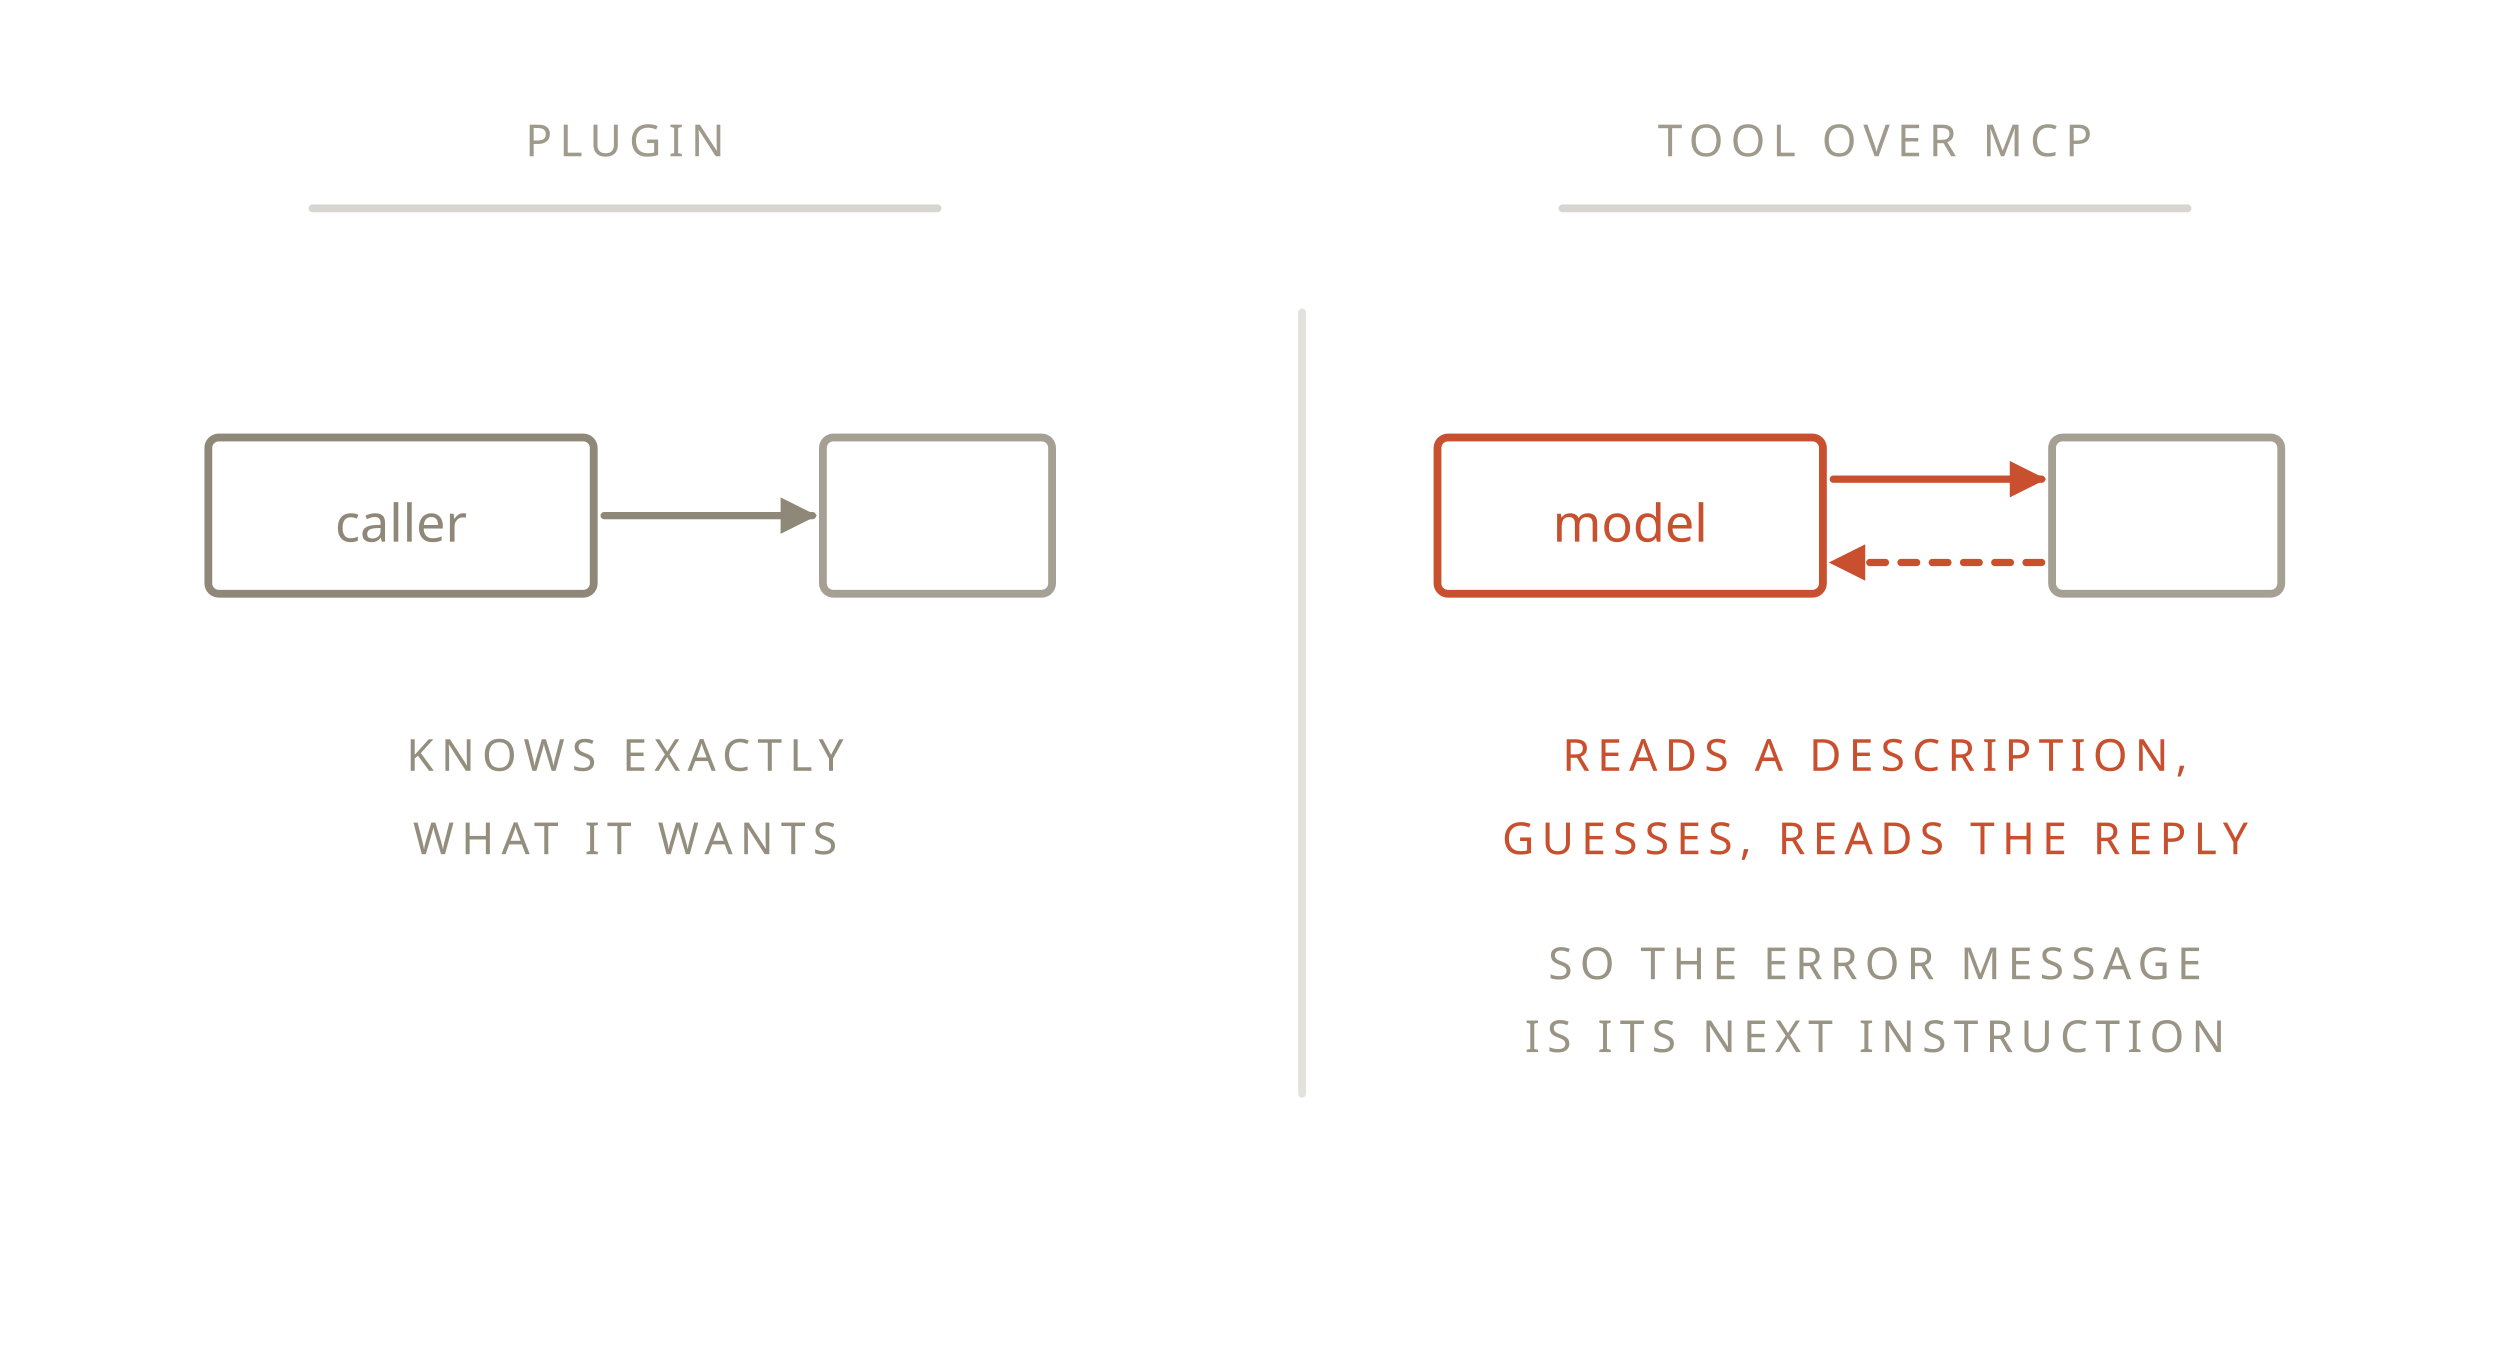
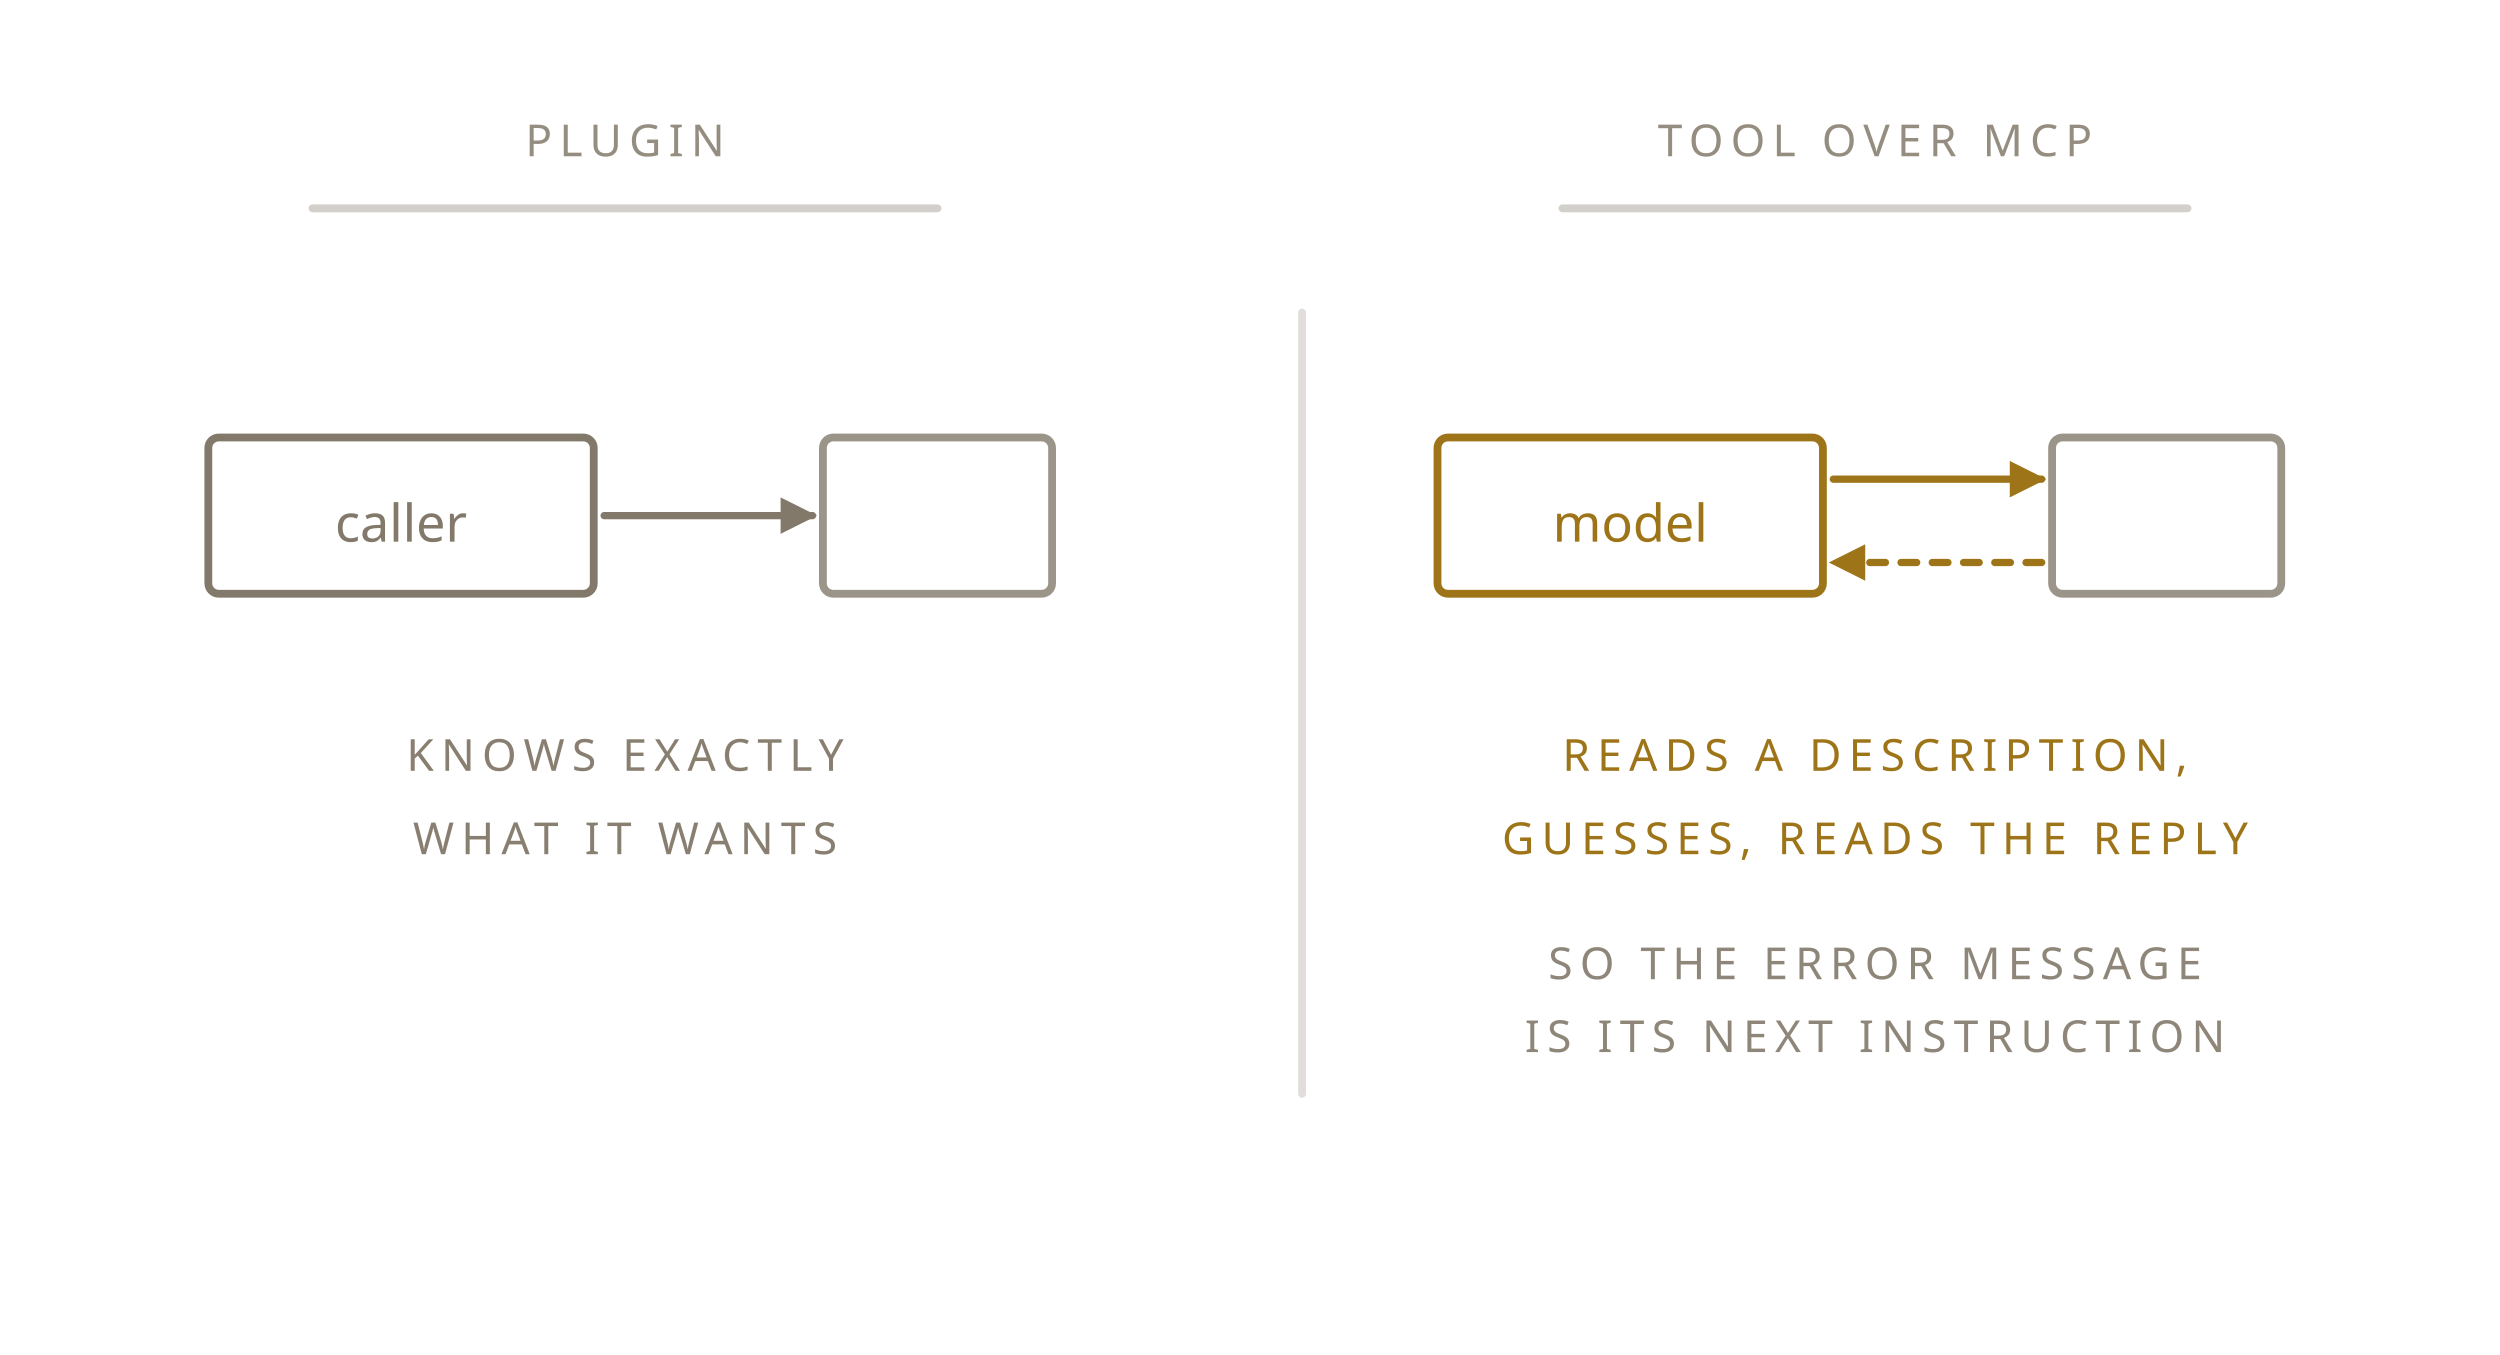
<svg xmlns="http://www.w3.org/2000/svg" viewBox="0 0 480 260" width="480" height="260" role="img">
  <defs>
    <marker id="a-ink" viewBox="0 0 8 8" refX="7" refY="4" markerWidth="5" markerHeight="5" orient="auto">
-       <path d="M0 0 L8 4 L0 8 z" fill="#8f8878" />
+       <path d="M0 0 L8 4 L0 8 z" fill="#82796a" />
    </marker>
    <marker id="a-acc" viewBox="0 0 8 8" refX="7" refY="4" markerWidth="5" markerHeight="5" orient="auto">
-       <path d="M0 0 L8 4 L0 8 z" fill="#c8502f" />
+       <path d="M0 0 L8 4 L0 8 z" fill="#9e7418" />
    </marker>
  </defs>
-   <text x="120" y="30" fill="#8f8878" font-size="8.5" font-family="ui-sans-serif, system-ui, sans-serif" font-weight="500" text-anchor="middle" letter-spacing="1.4" opacity="0.85">PLUGIN</text>
-   <line x1="60" y1="40" x2="180" y2="40" stroke="#8f8878" stroke-width="1.5" opacity="0.35" stroke-linecap="round" />
-   <rect x="40" y="84" width="74" height="30" rx="2" fill="none" stroke="#8f8878" stroke-width="1.5" />
-   <text x="77" y="104" fill="#8f8878" font-size="10" font-family="ui-sans-serif, system-ui, sans-serif" font-weight="400" text-anchor="middle">caller</text>
-   <line x1="116" y1="99" x2="156" y2="99" stroke="#8f8878" stroke-width="1.4" marker-end="url(#a-ink)" stroke-linecap="round" />
-   <rect x="158" y="84" width="44" height="30" rx="2" fill="none" stroke="#8f8878" stroke-width="1.5" opacity="0.8" />
-   <text x="120" y="148" fill="#8f8878" font-size="8.5" font-family="ui-sans-serif, system-ui, sans-serif" font-weight="500" text-anchor="middle" letter-spacing="1.4" opacity="0.95">KNOWS EXACTLY</text>
-   <text x="120" y="164" fill="#8f8878" font-size="8.5" font-family="ui-sans-serif, system-ui, sans-serif" font-weight="500" text-anchor="middle" letter-spacing="1.4" opacity="0.95">WHAT IT WANTS</text>
-   <line x1="250" y1="60" x2="250" y2="210" stroke="#8f8878" stroke-width="1.5" opacity="0.25" stroke-linecap="round" />
-   <text x="360" y="30" fill="#8f8878" font-size="8.5" font-family="ui-sans-serif, system-ui, sans-serif" font-weight="500" text-anchor="middle" letter-spacing="1.4" opacity="0.85">TOOL OVER MCP</text>
-   <line x1="300" y1="40" x2="420" y2="40" stroke="#8f8878" stroke-width="1.5" opacity="0.35" stroke-linecap="round" />
-   <rect x="276" y="84" width="74" height="30" rx="2" fill="none" stroke="#c8502f" stroke-width="1.5" />
-   <text x="313" y="104" fill="#c8502f" font-size="10" font-family="ui-sans-serif, system-ui, sans-serif" font-weight="400" text-anchor="middle">model</text>
-   <line x1="352" y1="92" x2="392" y2="92" stroke="#c8502f" stroke-width="1.4" marker-end="url(#a-acc)" stroke-linecap="round" />
-   <line x1="392" y1="108" x2="352" y2="108" stroke="#c8502f" stroke-width="1.4" stroke-dasharray="3 3" marker-end="url(#a-acc)" stroke-linecap="round" />
-   <rect x="394" y="84" width="44" height="30" rx="2" fill="none" stroke="#8f8878" stroke-width="1.5" opacity="0.8" />
-   <text x="360" y="148" fill="#c8502f" font-size="8.5" font-family="ui-sans-serif, system-ui, sans-serif" font-weight="500" text-anchor="middle" letter-spacing="1.4">READS A DESCRIPTION,</text>
-   <text x="360" y="164" fill="#c8502f" font-size="8.5" font-family="ui-sans-serif, system-ui, sans-serif" font-weight="500" text-anchor="middle" letter-spacing="1.4">GUESSES, READS THE REPLY</text>
-   <text x="360" y="188" fill="#8f8878" font-size="8.5" font-family="ui-sans-serif, system-ui, sans-serif" font-weight="500" text-anchor="middle" letter-spacing="1.4" opacity="0.9">SO THE ERROR MESSAGE</text>
-   <text x="360" y="202" fill="#8f8878" font-size="8.5" font-family="ui-sans-serif, system-ui, sans-serif" font-weight="500" text-anchor="middle" letter-spacing="1.4" opacity="0.9">IS ITS NEXT INSTRUCTION</text>
+   <text x="120" y="30" fill="#82796a" font-size="8.5" font-family="ui-sans-serif, system-ui, sans-serif" font-weight="500" text-anchor="middle" letter-spacing="1.4" opacity="0.85">PLUGIN</text>
+   <line x1="60" y1="40" x2="180" y2="40" stroke="#82796a" stroke-width="1.5" opacity="0.35" stroke-linecap="round" />
+   <rect x="40" y="84" width="74" height="30" rx="2" fill="none" stroke="#82796a" stroke-width="1.5" />
+   <text x="77" y="104" fill="#82796a" font-size="10" font-family="ui-sans-serif, system-ui, sans-serif" font-weight="400" text-anchor="middle">caller</text>
+   <line x1="116" y1="99" x2="156" y2="99" stroke="#82796a" stroke-width="1.4" marker-end="url(#a-ink)" stroke-linecap="round" />
+   <rect x="158" y="84" width="44" height="30" rx="2" fill="none" stroke="#82796a" stroke-width="1.5" opacity="0.8" />
+   <text x="120" y="148" fill="#82796a" font-size="8.5" font-family="ui-sans-serif, system-ui, sans-serif" font-weight="500" text-anchor="middle" letter-spacing="1.4" opacity="0.95">KNOWS EXACTLY</text>
+   <text x="120" y="164" fill="#82796a" font-size="8.5" font-family="ui-sans-serif, system-ui, sans-serif" font-weight="500" text-anchor="middle" letter-spacing="1.4" opacity="0.95">WHAT IT WANTS</text>
+   <line x1="250" y1="60" x2="250" y2="210" stroke="#82796a" stroke-width="1.5" opacity="0.25" stroke-linecap="round" />
+   <text x="360" y="30" fill="#82796a" font-size="8.5" font-family="ui-sans-serif, system-ui, sans-serif" font-weight="500" text-anchor="middle" letter-spacing="1.4" opacity="0.85">TOOL OVER MCP</text>
+   <line x1="300" y1="40" x2="420" y2="40" stroke="#82796a" stroke-width="1.5" opacity="0.35" stroke-linecap="round" />
+   <rect x="276" y="84" width="74" height="30" rx="2" fill="none" stroke="#9e7418" stroke-width="1.5" />
+   <text x="313" y="104" fill="#9e7418" font-size="10" font-family="ui-sans-serif, system-ui, sans-serif" font-weight="400" text-anchor="middle">model</text>
+   <line x1="352" y1="92" x2="392" y2="92" stroke="#9e7418" stroke-width="1.4" marker-end="url(#a-acc)" stroke-linecap="round" />
+   <line x1="392" y1="108" x2="352" y2="108" stroke="#9e7418" stroke-width="1.4" stroke-dasharray="3 3" marker-end="url(#a-acc)" stroke-linecap="round" />
+   <rect x="394" y="84" width="44" height="30" rx="2" fill="none" stroke="#82796a" stroke-width="1.5" opacity="0.8" />
+   <text x="360" y="148" fill="#9e7418" font-size="8.5" font-family="ui-sans-serif, system-ui, sans-serif" font-weight="500" text-anchor="middle" letter-spacing="1.4">READS A DESCRIPTION,</text>
+   <text x="360" y="164" fill="#9e7418" font-size="8.5" font-family="ui-sans-serif, system-ui, sans-serif" font-weight="500" text-anchor="middle" letter-spacing="1.4">GUESSES, READS THE REPLY</text>
+   <text x="360" y="188" fill="#82796a" font-size="8.5" font-family="ui-sans-serif, system-ui, sans-serif" font-weight="500" text-anchor="middle" letter-spacing="1.4" opacity="0.9">SO THE ERROR MESSAGE</text>
+   <text x="360" y="202" fill="#82796a" font-size="8.5" font-family="ui-sans-serif, system-ui, sans-serif" font-weight="500" text-anchor="middle" letter-spacing="1.4" opacity="0.9">IS ITS NEXT INSTRUCTION</text>
</svg>
